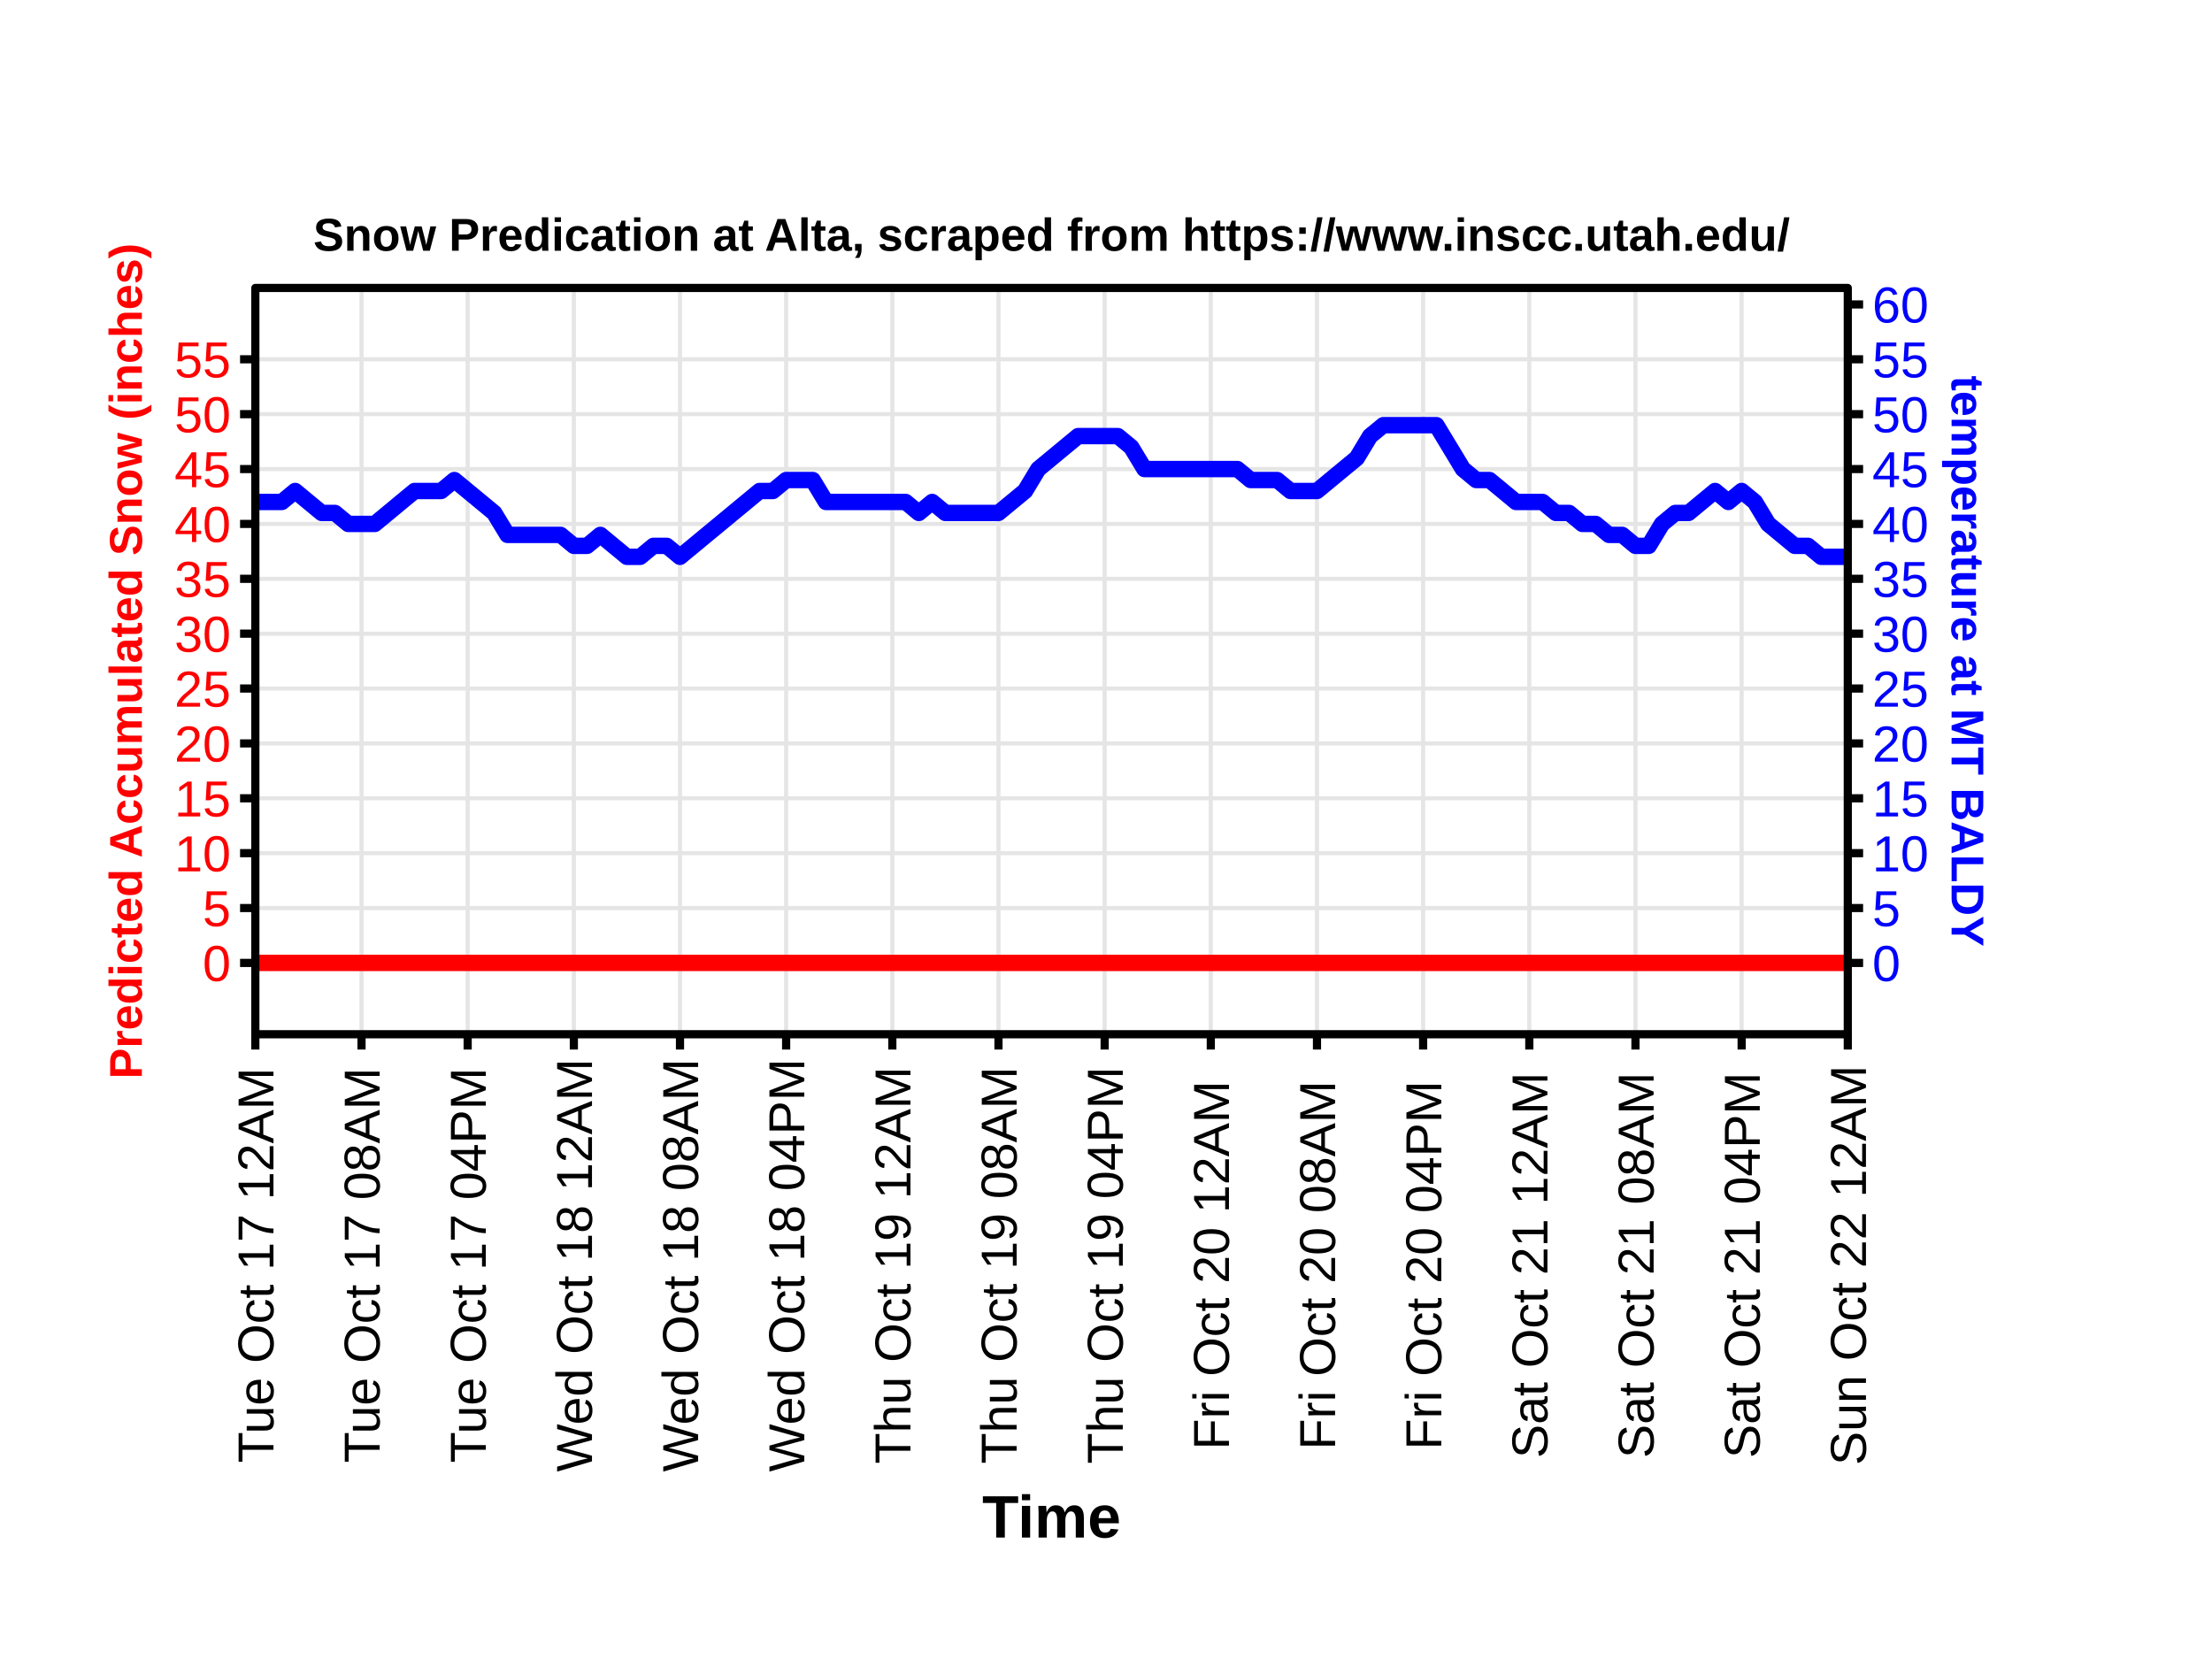
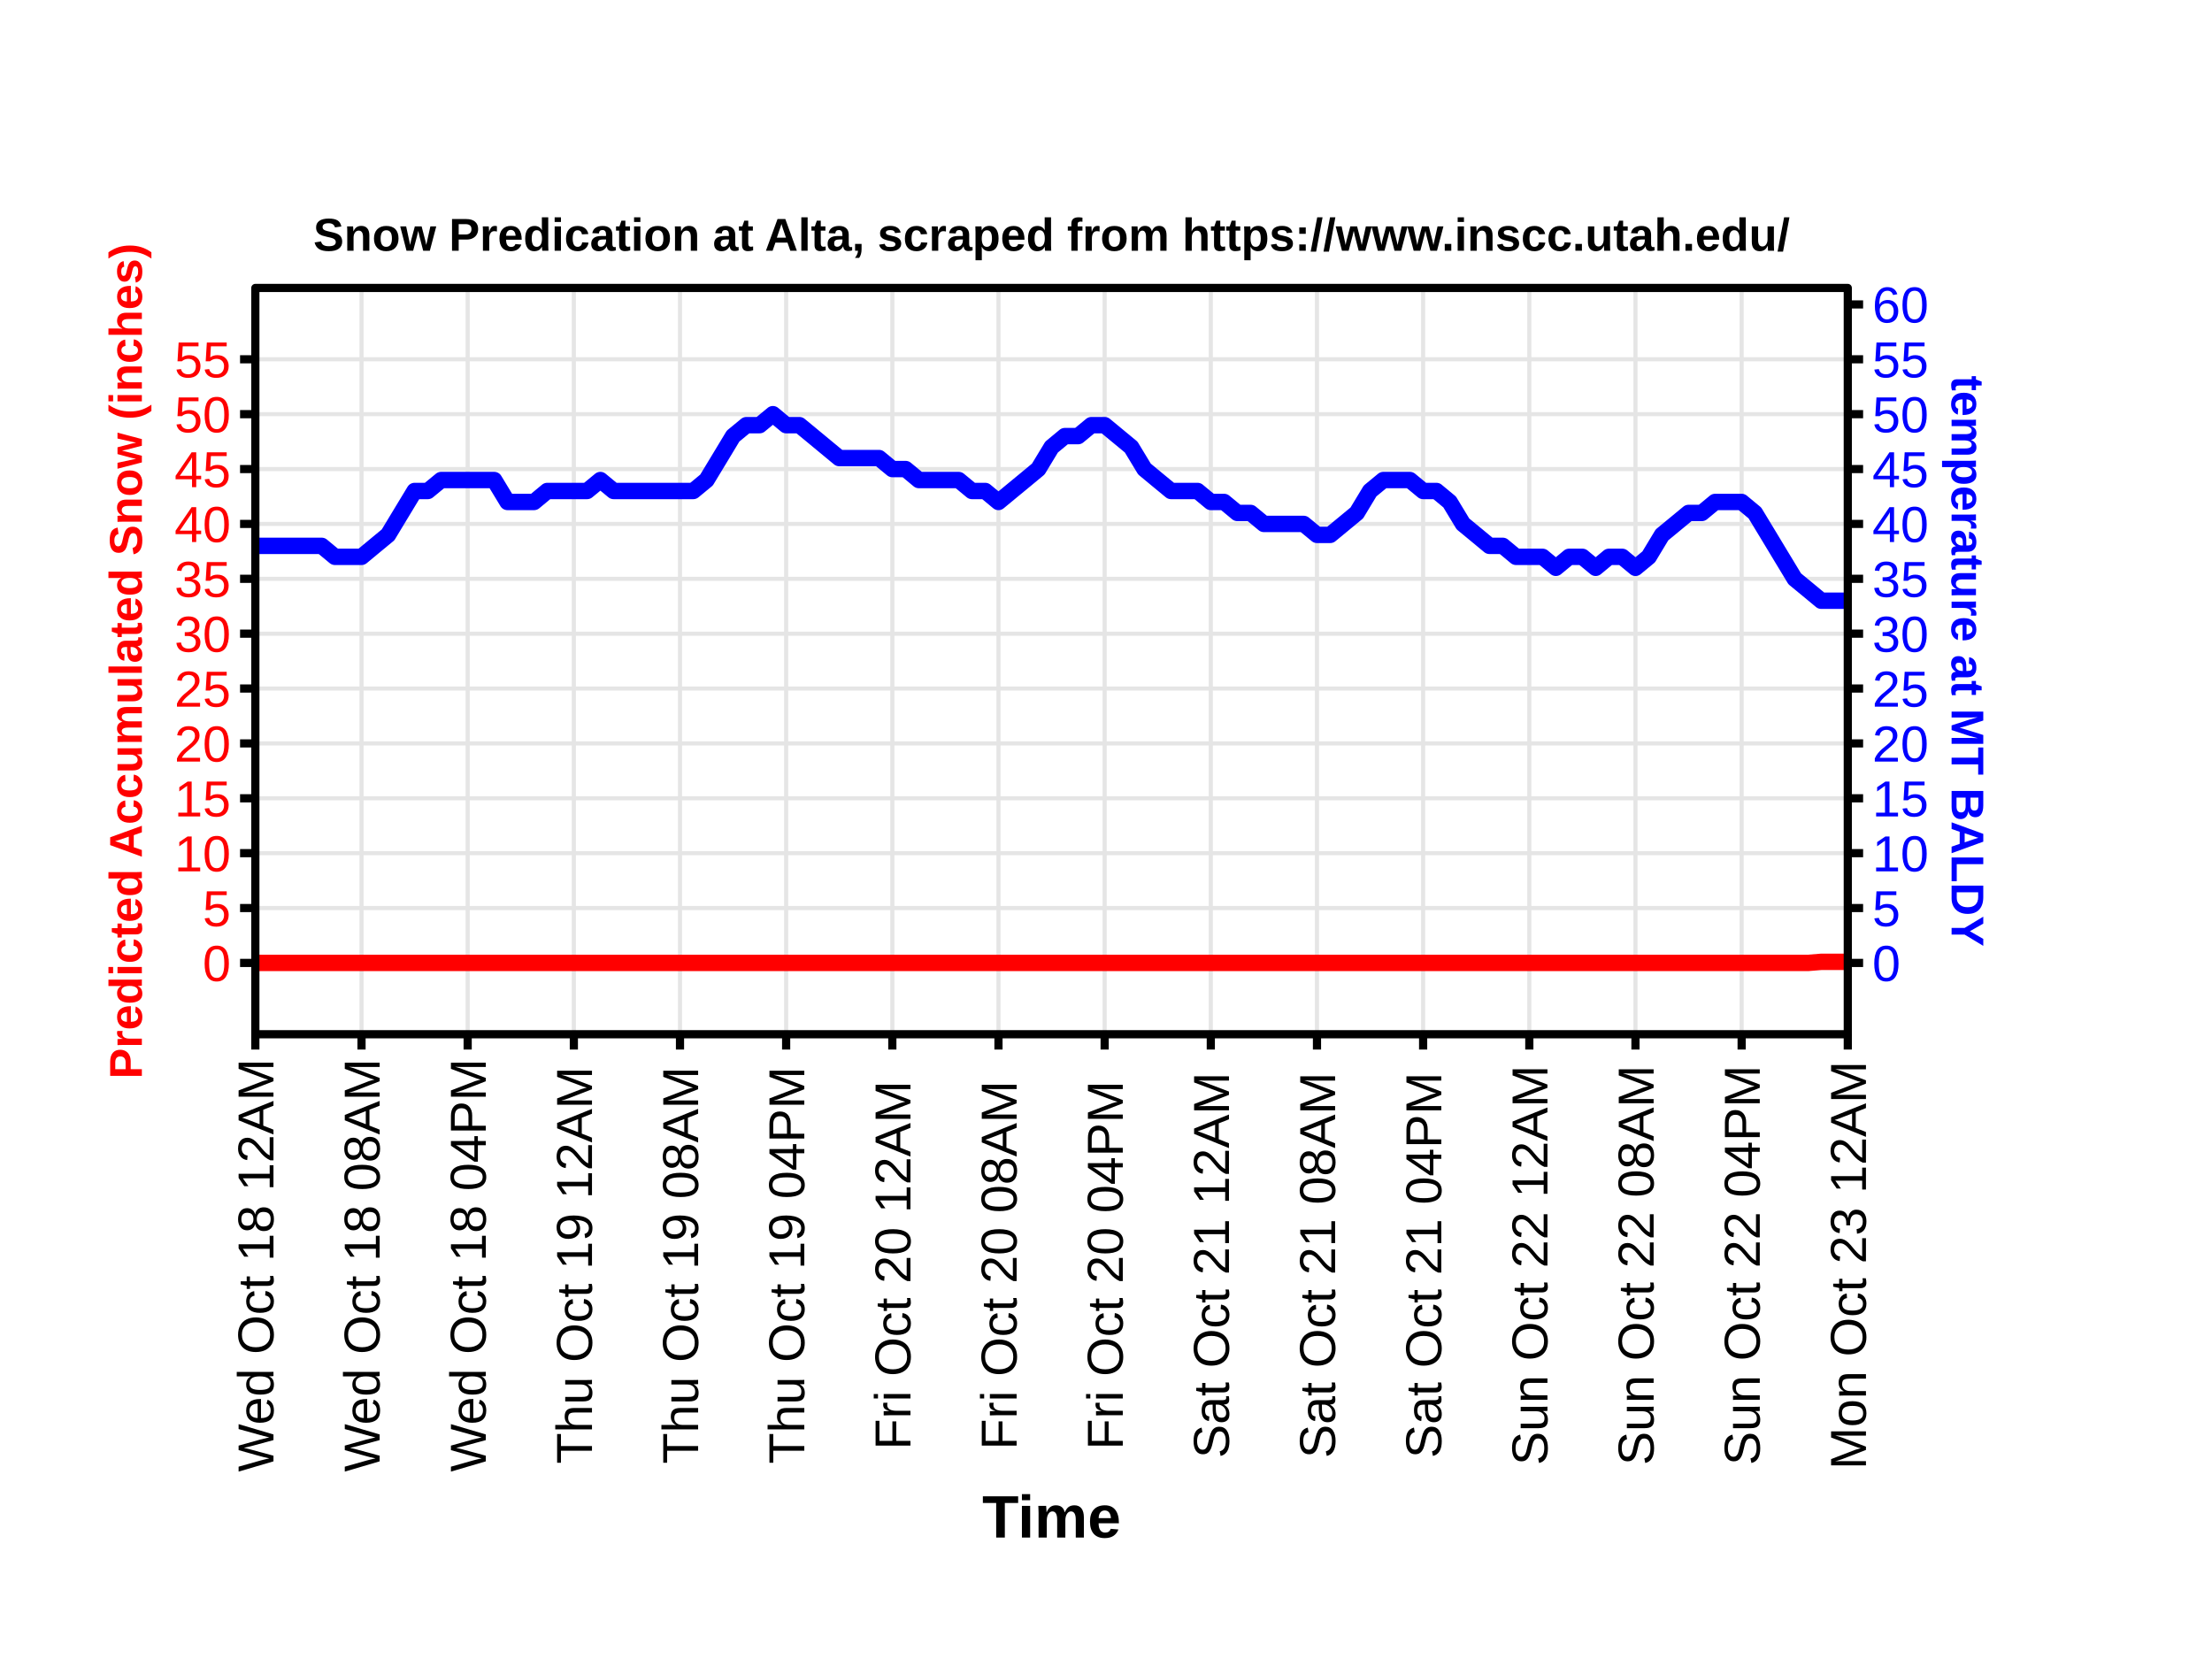
<svg xmlns="http://www.w3.org/2000/svg" class="svglite" width="576.00pt" height="432.00pt" viewBox="0 0 576.00 432.00">
  <defs>
    <style type="text/css">
    .svglite line, .svglite polyline, .svglite polygon, .svglite path, .svglite rect, .svglite circle {
      fill: none;
      stroke: #000000;
      stroke-linecap: round;
      stroke-linejoin: round;
      stroke-miterlimit: 10.00;
    }
    .svglite text {
      white-space: pre;
    }
  </style>
  </defs>
  <rect width="100%" height="100%" style="stroke: none; fill: #FFFFFF;" />
  <defs>
    <clipPath id="cpMC4wMHw1NzYuMDB8MC4wMHw0MzIuMDA=">
      <rect x="0.00" y="0.00" width="576.00" height="432.00" />
    </clipPath>
  </defs>
  <g clip-path="url(#cpMC4wMHw1NzYuMDB8MC4wMHw0MzIuMDA=)">
    <rect x="0.00" y="0.00" width="576.00" height="432.00" style="stroke-width: 1.07; stroke: none; fill: #FFFFFF;" />
    <rect x="66.49" y="74.98" width="414.67" height="194.33" style="stroke-width: 1.07; stroke: none; fill: #FFFFFF;" />
    <polyline points="66.49,250.74 481.16,250.74 " style="stroke-width: 1.07; stroke: #E5E5E5; stroke-linecap: butt;" />
    <polyline points="66.49,236.45 481.16,236.45 " style="stroke-width: 1.07; stroke: #E5E5E5; stroke-linecap: butt;" />
    <polyline points="66.49,222.16 481.16,222.16 " style="stroke-width: 1.07; stroke: #E5E5E5; stroke-linecap: butt;" />
    <polyline points="66.49,207.87 481.16,207.87 " style="stroke-width: 1.07; stroke: #E5E5E5; stroke-linecap: butt;" />
    <polyline points="66.49,193.58 481.16,193.58 " style="stroke-width: 1.07; stroke: #E5E5E5; stroke-linecap: butt;" />
    <polyline points="66.49,179.29 481.16,179.29 " style="stroke-width: 1.07; stroke: #E5E5E5; stroke-linecap: butt;" />
    <polyline points="66.49,165.01 481.16,165.01 " style="stroke-width: 1.07; stroke: #E5E5E5; stroke-linecap: butt;" />
    <polyline points="66.49,150.72 481.16,150.72 " style="stroke-width: 1.07; stroke: #E5E5E5; stroke-linecap: butt;" />
    <polyline points="66.49,136.43 481.16,136.43 " style="stroke-width: 1.07; stroke: #E5E5E5; stroke-linecap: butt;" />
    <polyline points="66.49,122.14 481.16,122.14 " style="stroke-width: 1.07; stroke: #E5E5E5; stroke-linecap: butt;" />
    <polyline points="66.49,107.85 481.16,107.85 " style="stroke-width: 1.07; stroke: #E5E5E5; stroke-linecap: butt;" />
    <polyline points="66.49,93.56 481.16,93.56 " style="stroke-width: 1.07; stroke: #E5E5E5; stroke-linecap: butt;" />
    <polyline points="66.49,269.32 66.49,74.98 " style="stroke-width: 1.07; stroke: #E5E5E5; stroke-linecap: butt;" />
    <polyline points="94.14,269.32 94.14,74.98 " style="stroke-width: 1.07; stroke: #E5E5E5; stroke-linecap: butt;" />
    <polyline points="121.78,269.32 121.78,74.98 " style="stroke-width: 1.07; stroke: #E5E5E5; stroke-linecap: butt;" />
    <polyline points="149.43,269.32 149.43,74.98 " style="stroke-width: 1.07; stroke: #E5E5E5; stroke-linecap: butt;" />
    <polyline points="177.07,269.32 177.07,74.98 " style="stroke-width: 1.07; stroke: #E5E5E5; stroke-linecap: butt;" />
    <polyline points="204.71,269.32 204.71,74.98 " style="stroke-width: 1.07; stroke: #E5E5E5; stroke-linecap: butt;" />
    <polyline points="232.36,269.32 232.36,74.98 " style="stroke-width: 1.07; stroke: #E5E5E5; stroke-linecap: butt;" />
    <polyline points="260.00,269.32 260.00,74.98 " style="stroke-width: 1.07; stroke: #E5E5E5; stroke-linecap: butt;" />
    <polyline points="287.65,269.32 287.65,74.98 " style="stroke-width: 1.07; stroke: #E5E5E5; stroke-linecap: butt;" />
    <polyline points="315.29,269.32 315.29,74.98 " style="stroke-width: 1.07; stroke: #E5E5E5; stroke-linecap: butt;" />
    <polyline points="342.94,269.32 342.94,74.98 " style="stroke-width: 1.07; stroke: #E5E5E5; stroke-linecap: butt;" />
    <polyline points="370.58,269.32 370.58,74.98 " style="stroke-width: 1.07; stroke: #E5E5E5; stroke-linecap: butt;" />
    <polyline points="398.23,269.32 398.23,74.98 " style="stroke-width: 1.07; stroke: #E5E5E5; stroke-linecap: butt;" />
    <polyline points="425.87,269.32 425.87,74.98 " style="stroke-width: 1.07; stroke: #E5E5E5; stroke-linecap: butt;" />
    <polyline points="453.52,269.32 453.52,74.98 " style="stroke-width: 1.07; stroke: #E5E5E5; stroke-linecap: butt;" />
    <polyline points="481.16,269.32 481.16,74.98 " style="stroke-width: 1.07; stroke: #E5E5E5; stroke-linecap: butt;" />
-     <polyline points="66.49,250.74 69.95,250.74 73.40,250.74 76.86,250.74 80.31,250.74 83.77,250.74 87.22,250.74 90.68,250.74 94.14,250.74 97.59,250.74 101.05,250.74 104.50,250.74 107.96,250.74 111.41,250.74 114.87,250.74 118.32,250.74 121.78,250.74 125.24,250.74 128.69,250.74 132.15,250.74 135.60,250.74 139.06,250.74 142.51,250.74 145.97,250.74 149.43,250.74 152.88,250.74 156.34,250.74 159.79,250.74 163.25,250.74 166.70,250.74 170.16,250.74 173.61,250.74 177.07,250.74 180.53,250.74 183.98,250.74 187.44,250.74 190.89,250.74 194.35,250.74 197.80,250.74 201.26,250.74 204.71,250.74 208.17,250.74 211.63,250.74 215.08,250.74 218.54,250.74 221.99,250.74 225.45,250.74 228.90,250.74 232.36,250.74 235.82,250.74 239.27,250.74 242.73,250.74 246.18,250.74 249.64,250.74 253.09,250.74 256.55,250.74 260.00,250.74 263.46,250.74 266.92,250.74 270.37,250.74 273.83,250.74 277.28,250.74 280.74,250.74 284.19,250.74 287.65,250.74 291.10,250.74 294.56,250.74 298.02,250.74 301.47,250.74 304.93,250.74 308.38,250.74 311.84,250.74 315.29,250.74 318.75,250.74 322.21,250.74 325.66,250.74 329.12,250.74 332.57,250.74 336.03,250.74 339.48,250.74 342.94,250.74 346.39,250.74 349.85,250.74 353.31,250.74 356.76,250.74 360.22,250.74 363.67,250.74 367.13,250.74 370.58,250.74 374.04,250.74 377.49,250.74 380.95,250.74 384.41,250.74 387.86,250.74 391.32,250.74 394.77,250.74 398.23,250.74 401.68,250.74 405.14,250.74 408.60,250.74 412.05,250.74 415.51,250.74 418.96,250.74 422.42,250.74 425.87,250.74 429.33,250.74 432.78,250.74 436.24,250.74 439.70,250.74 443.15,250.74 446.61,250.74 450.06,250.74 453.52,250.74 456.97,250.74 460.43,250.74 463.88,250.74 467.34,250.74 470.80,250.74 474.25,250.74 477.71,250.74 481.16,250.74 " style="stroke-width: 4.27; stroke: #FF0000; stroke-linecap: butt;" />
-     <polyline points="66.49,130.71 69.95,130.71 73.40,130.71 76.86,127.85 80.31,130.71 83.77,133.57 87.22,133.57 90.68,136.43 94.14,136.43 97.59,136.43 101.05,133.57 104.50,130.71 107.96,127.85 111.41,127.85 114.87,127.85 118.32,125.00 121.78,127.85 125.24,130.71 128.69,133.57 132.15,139.28 135.60,139.28 139.06,139.28 142.51,139.28 145.97,139.28 149.43,142.14 152.88,142.14 156.34,139.28 159.79,142.14 163.25,145.00 166.70,145.00 170.16,142.14 173.61,142.14 177.07,145.00 180.53,142.14 183.98,139.28 187.44,136.43 190.89,133.57 194.35,130.71 197.80,127.85 201.26,127.85 204.71,125.00 208.17,125.00 211.63,125.00 215.08,130.71 218.54,130.71 221.99,130.71 225.45,130.71 228.90,130.71 232.36,130.71 235.82,130.71 239.27,133.57 242.73,130.71 246.18,133.57 249.64,133.57 253.09,133.57 256.55,133.57 260.00,133.57 263.46,130.71 266.92,127.85 270.37,122.14 273.83,119.28 277.28,116.42 280.74,113.56 284.19,113.56 287.65,113.56 291.10,113.56 294.56,116.42 298.02,122.14 301.47,122.14 304.93,122.14 308.38,122.14 311.84,122.14 315.29,122.14 318.75,122.14 322.21,122.14 325.66,125.00 329.12,125.00 332.57,125.00 336.03,127.85 339.48,127.85 342.94,127.85 346.39,125.00 349.85,122.14 353.31,119.28 356.76,113.56 360.22,110.71 363.67,110.71 367.13,110.71 370.58,110.71 374.04,110.71 377.49,116.42 380.95,122.14 384.41,125.00 387.86,125.00 391.32,127.85 394.77,130.71 398.23,130.71 401.68,130.71 405.14,133.57 408.60,133.57 412.05,136.43 415.51,136.43 418.96,139.28 422.42,139.28 425.87,142.14 429.33,142.14 432.78,136.43 436.24,133.57 439.70,133.57 443.15,130.71 446.61,127.85 450.06,130.71 453.52,127.85 456.97,130.71 460.43,136.43 463.88,139.28 467.34,142.14 470.80,142.14 474.25,145.00 477.71,145.00 481.16,145.00 " style="stroke-width: 4.27; stroke: #0000FF; stroke-linecap: butt;" />
+     <polyline points="66.49,250.74 69.95,250.74 73.40,250.74 76.86,250.74 80.31,250.74 83.77,250.74 87.22,250.74 90.68,250.74 94.14,250.74 97.59,250.74 101.05,250.74 104.50,250.74 107.96,250.74 111.41,250.74 114.87,250.74 118.32,250.74 121.78,250.74 125.24,250.74 128.69,250.74 132.15,250.74 135.60,250.74 139.06,250.74 142.51,250.74 145.97,250.74 149.43,250.74 152.88,250.74 156.34,250.74 159.79,250.74 163.25,250.74 166.70,250.74 170.16,250.74 173.61,250.74 177.07,250.74 180.53,250.74 183.98,250.74 187.44,250.74 190.89,250.74 194.35,250.74 197.80,250.74 201.26,250.74 204.71,250.74 208.17,250.74 211.63,250.74 215.08,250.74 218.54,250.74 221.99,250.74 225.45,250.74 228.90,250.74 232.36,250.74 235.82,250.74 239.27,250.74 242.73,250.74 246.18,250.74 249.64,250.74 253.09,250.74 256.55,250.74 260.00,250.74 263.46,250.74 266.92,250.74 270.37,250.74 273.83,250.74 277.28,250.74 280.74,250.74 284.19,250.74 287.65,250.74 291.10,250.74 294.56,250.74 298.02,250.74 301.47,250.74 304.93,250.74 308.38,250.74 311.84,250.74 315.29,250.74 318.75,250.74 322.21,250.74 325.66,250.74 329.12,250.74 332.57,250.74 336.03,250.74 339.48,250.74 342.94,250.74 346.39,250.74 349.85,250.74 353.31,250.74 356.76,250.74 360.22,250.74 363.67,250.74 367.13,250.74 370.58,250.74 374.04,250.74 377.49,250.74 380.95,250.74 384.41,250.74 387.86,250.74 391.32,250.74 394.77,250.74 398.23,250.74 401.68,250.74 405.14,250.74 408.60,250.74 412.05,250.74 415.51,250.74 418.96,250.74 422.42,250.74 425.87,250.74 429.33,250.74 432.78,250.74 436.24,250.74 439.70,250.74 443.15,250.74 446.61,250.74 450.06,250.74 453.52,250.74 456.97,250.74 460.43,250.74 463.88,250.74 467.34,250.74 470.80,250.74 474.25,250.46 477.71,250.46 481.16,250.46 " style="stroke-width: 4.27; stroke: #FF0000; stroke-linecap: butt;" />
+     <polyline points="66.49,142.14 69.95,142.14 73.40,142.14 76.86,142.14 80.31,142.14 83.77,142.14 87.22,145.00 90.68,145.00 94.14,145.00 97.59,142.14 101.05,139.28 104.50,133.57 107.96,127.85 111.41,127.85 114.87,125.00 118.32,125.00 121.78,125.00 125.24,125.00 128.69,125.00 132.15,130.71 135.60,130.71 139.06,130.71 142.51,127.85 145.97,127.85 149.43,127.85 152.88,127.85 156.34,125.00 159.79,127.85 163.25,127.85 166.70,127.85 170.16,127.85 173.61,127.85 177.07,127.85 180.53,127.85 183.98,125.00 187.44,119.28 190.89,113.56 194.35,110.71 197.80,110.71 201.26,107.85 204.71,110.71 208.17,110.71 211.63,113.56 215.08,116.42 218.54,119.28 221.99,119.28 225.45,119.28 228.90,119.28 232.36,122.14 235.82,122.14 239.27,125.00 242.73,125.00 246.18,125.00 249.64,125.00 253.09,127.85 256.55,127.85 260.00,130.71 263.46,127.85 266.92,125.00 270.37,122.14 273.83,116.42 277.28,113.56 280.74,113.56 284.19,110.71 287.65,110.71 291.10,113.56 294.56,116.42 298.02,122.14 301.47,125.00 304.93,127.85 308.38,127.85 311.84,127.85 315.29,130.71 318.75,130.71 322.21,133.57 325.66,133.57 329.12,136.43 332.57,136.43 336.03,136.43 339.48,136.43 342.94,139.28 346.39,139.28 349.85,136.43 353.31,133.57 356.76,127.85 360.22,125.00 363.67,125.00 367.13,125.00 370.58,127.85 374.04,127.85 377.49,130.71 380.95,136.43 384.41,139.28 387.86,142.14 391.32,142.14 394.77,145.00 398.23,145.00 401.68,145.00 405.14,147.86 408.60,145.00 412.05,145.00 415.51,147.86 418.96,145.00 422.42,145.00 425.87,147.86 429.33,145.00 432.78,139.28 436.24,136.43 439.70,133.57 443.15,133.57 446.61,130.71 450.06,130.71 453.52,130.71 456.97,133.57 460.43,139.28 463.88,145.00 467.34,150.72 470.80,153.57 474.25,156.43 477.71,156.43 481.16,156.43 " style="stroke-width: 4.27; stroke: #0000FF; stroke-linecap: butt;" />
    <rect x="66.49" y="74.98" width="414.67" height="194.33" style="stroke-width: 2.13;" />
    <text x="60.11" y="255.46" text-anchor="end" style="font-size: 13.20px;fill: #FF0000; font-family: &quot;Arial&quot;;" textLength="7.34px" lengthAdjust="spacingAndGlyphs">0</text>
    <text x="60.11" y="241.18" text-anchor="end" style="font-size: 13.20px;fill: #FF0000; font-family: &quot;Arial&quot;;" textLength="7.34px" lengthAdjust="spacingAndGlyphs">5</text>
    <text x="60.11" y="226.89" text-anchor="end" style="font-size: 13.20px;fill: #FF0000; font-family: &quot;Arial&quot;;" textLength="14.67px" lengthAdjust="spacingAndGlyphs">10</text>
    <text x="60.11" y="212.60" text-anchor="end" style="font-size: 13.20px;fill: #FF0000; font-family: &quot;Arial&quot;;" textLength="14.67px" lengthAdjust="spacingAndGlyphs">15</text>
    <text x="60.11" y="198.31" text-anchor="end" style="font-size: 13.20px;fill: #FF0000; font-family: &quot;Arial&quot;;" textLength="14.67px" lengthAdjust="spacingAndGlyphs">20</text>
    <text x="60.11" y="184.02" text-anchor="end" style="font-size: 13.20px;fill: #FF0000; font-family: &quot;Arial&quot;;" textLength="14.67px" lengthAdjust="spacingAndGlyphs">25</text>
    <text x="60.11" y="169.73" text-anchor="end" style="font-size: 13.20px;fill: #FF0000; font-family: &quot;Arial&quot;;" textLength="14.67px" lengthAdjust="spacingAndGlyphs">30</text>
    <text x="60.11" y="155.44" text-anchor="end" style="font-size: 13.20px;fill: #FF0000; font-family: &quot;Arial&quot;;" textLength="14.67px" lengthAdjust="spacingAndGlyphs">35</text>
    <text x="60.11" y="141.15" text-anchor="end" style="font-size: 13.20px;fill: #FF0000; font-family: &quot;Arial&quot;;" textLength="14.67px" lengthAdjust="spacingAndGlyphs">40</text>
    <text x="60.11" y="126.86" text-anchor="end" style="font-size: 13.20px;fill: #FF0000; font-family: &quot;Arial&quot;;" textLength="14.67px" lengthAdjust="spacingAndGlyphs">45</text>
    <text x="60.11" y="112.57" text-anchor="end" style="font-size: 13.20px;fill: #FF0000; font-family: &quot;Arial&quot;;" textLength="14.67px" lengthAdjust="spacingAndGlyphs">50</text>
    <text x="60.11" y="98.28" text-anchor="end" style="font-size: 13.20px;fill: #FF0000; font-family: &quot;Arial&quot;;" textLength="14.67px" lengthAdjust="spacingAndGlyphs">55</text>
    <polyline points="62.51,250.74 66.49,250.74 " style="stroke-width: 2.13; stroke-linecap: butt;" />
    <polyline points="62.51,236.45 66.49,236.45 " style="stroke-width: 2.13; stroke-linecap: butt;" />
    <polyline points="62.51,222.16 66.49,222.16 " style="stroke-width: 2.13; stroke-linecap: butt;" />
    <polyline points="62.51,207.87 66.49,207.87 " style="stroke-width: 2.13; stroke-linecap: butt;" />
    <polyline points="62.51,193.58 66.49,193.58 " style="stroke-width: 2.13; stroke-linecap: butt;" />
    <polyline points="62.51,179.29 66.49,179.29 " style="stroke-width: 2.13; stroke-linecap: butt;" />
    <polyline points="62.51,165.01 66.49,165.01 " style="stroke-width: 2.13; stroke-linecap: butt;" />
    <polyline points="62.51,150.72 66.49,150.72 " style="stroke-width: 2.13; stroke-linecap: butt;" />
    <polyline points="62.51,136.43 66.49,136.43 " style="stroke-width: 2.13; stroke-linecap: butt;" />
    <polyline points="62.51,122.14 66.49,122.14 " style="stroke-width: 2.13; stroke-linecap: butt;" />
    <polyline points="62.51,107.85 66.49,107.85 " style="stroke-width: 2.13; stroke-linecap: butt;" />
    <polyline points="62.51,93.56 66.49,93.56 " style="stroke-width: 2.13; stroke-linecap: butt;" />
    <polyline points="481.16,250.74 485.15,250.74 " style="stroke-width: 2.13; stroke-linecap: butt;" />
    <polyline points="481.16,236.45 485.15,236.45 " style="stroke-width: 2.13; stroke-linecap: butt;" />
    <polyline points="481.16,222.16 485.15,222.16 " style="stroke-width: 2.13; stroke-linecap: butt;" />
    <polyline points="481.16,207.87 485.15,207.87 " style="stroke-width: 2.13; stroke-linecap: butt;" />
    <polyline points="481.16,193.58 485.15,193.58 " style="stroke-width: 2.13; stroke-linecap: butt;" />
    <polyline points="481.16,179.29 485.15,179.29 " style="stroke-width: 2.13; stroke-linecap: butt;" />
    <polyline points="481.16,165.01 485.15,165.01 " style="stroke-width: 2.13; stroke-linecap: butt;" />
    <polyline points="481.16,150.72 485.15,150.72 " style="stroke-width: 2.13; stroke-linecap: butt;" />
    <polyline points="481.16,136.43 485.15,136.43 " style="stroke-width: 2.13; stroke-linecap: butt;" />
    <polyline points="481.16,122.14 485.15,122.14 " style="stroke-width: 2.13; stroke-linecap: butt;" />
    <polyline points="481.16,107.85 485.15,107.85 " style="stroke-width: 2.13; stroke-linecap: butt;" />
    <polyline points="481.16,93.56 485.15,93.56 " style="stroke-width: 2.13; stroke-linecap: butt;" />
    <polyline points="481.16,79.27 485.15,79.27 " style="stroke-width: 2.13; stroke-linecap: butt;" />
    <text x="487.54" y="255.46" style="font-size: 13.20px;fill: #0000FF; font-family: &quot;Arial&quot;;" textLength="7.34px" lengthAdjust="spacingAndGlyphs">0</text>
    <text x="487.54" y="241.18" style="font-size: 13.20px;fill: #0000FF; font-family: &quot;Arial&quot;;" textLength="7.34px" lengthAdjust="spacingAndGlyphs">5</text>
    <text x="487.54" y="226.89" style="font-size: 13.20px;fill: #0000FF; font-family: &quot;Arial&quot;;" textLength="14.67px" lengthAdjust="spacingAndGlyphs">10</text>
    <text x="487.54" y="212.60" style="font-size: 13.20px;fill: #0000FF; font-family: &quot;Arial&quot;;" textLength="14.67px" lengthAdjust="spacingAndGlyphs">15</text>
    <text x="487.54" y="198.31" style="font-size: 13.20px;fill: #0000FF; font-family: &quot;Arial&quot;;" textLength="14.67px" lengthAdjust="spacingAndGlyphs">20</text>
    <text x="487.54" y="184.02" style="font-size: 13.20px;fill: #0000FF; font-family: &quot;Arial&quot;;" textLength="14.67px" lengthAdjust="spacingAndGlyphs">25</text>
    <text x="487.54" y="169.73" style="font-size: 13.20px;fill: #0000FF; font-family: &quot;Arial&quot;;" textLength="14.67px" lengthAdjust="spacingAndGlyphs">30</text>
    <text x="487.54" y="155.44" style="font-size: 13.20px;fill: #0000FF; font-family: &quot;Arial&quot;;" textLength="14.67px" lengthAdjust="spacingAndGlyphs">35</text>
    <text x="487.54" y="141.15" style="font-size: 13.20px;fill: #0000FF; font-family: &quot;Arial&quot;;" textLength="14.67px" lengthAdjust="spacingAndGlyphs">40</text>
    <text x="487.54" y="126.86" style="font-size: 13.20px;fill: #0000FF; font-family: &quot;Arial&quot;;" textLength="14.67px" lengthAdjust="spacingAndGlyphs">45</text>
    <text x="487.54" y="112.57" style="font-size: 13.20px;fill: #0000FF; font-family: &quot;Arial&quot;;" textLength="14.67px" lengthAdjust="spacingAndGlyphs">50</text>
    <text x="487.54" y="98.28" style="font-size: 13.20px;fill: #0000FF; font-family: &quot;Arial&quot;;" textLength="14.67px" lengthAdjust="spacingAndGlyphs">55</text>
    <text x="487.54" y="83.99" style="font-size: 13.20px;fill: #0000FF; font-family: &quot;Arial&quot;;" textLength="14.67px" lengthAdjust="spacingAndGlyphs">60</text>
    <polyline points="66.49,273.30 66.49,269.32 " style="stroke-width: 2.13; stroke-linecap: butt;" />
    <polyline points="94.14,273.30 94.14,269.32 " style="stroke-width: 2.13; stroke-linecap: butt;" />
    <polyline points="121.78,273.30 121.78,269.32 " style="stroke-width: 2.13; stroke-linecap: butt;" />
    <polyline points="149.43,273.30 149.43,269.32 " style="stroke-width: 2.13; stroke-linecap: butt;" />
    <polyline points="177.07,273.30 177.07,269.32 " style="stroke-width: 2.13; stroke-linecap: butt;" />
    <polyline points="204.71,273.30 204.71,269.32 " style="stroke-width: 2.13; stroke-linecap: butt;" />
    <polyline points="232.36,273.30 232.36,269.32 " style="stroke-width: 2.13; stroke-linecap: butt;" />
    <polyline points="260.00,273.30 260.00,269.32 " style="stroke-width: 2.13; stroke-linecap: butt;" />
    <polyline points="287.65,273.30 287.65,269.32 " style="stroke-width: 2.13; stroke-linecap: butt;" />
    <polyline points="315.29,273.30 315.29,269.32 " style="stroke-width: 2.13; stroke-linecap: butt;" />
    <polyline points="342.94,273.30 342.94,269.32 " style="stroke-width: 2.13; stroke-linecap: butt;" />
    <polyline points="370.58,273.30 370.58,269.32 " style="stroke-width: 2.13; stroke-linecap: butt;" />
    <polyline points="398.23,273.30 398.23,269.32 " style="stroke-width: 2.13; stroke-linecap: butt;" />
    <polyline points="425.87,273.30 425.87,269.32 " style="stroke-width: 2.13; stroke-linecap: butt;" />
    <polyline points="453.52,273.30 453.52,269.32 " style="stroke-width: 2.13; stroke-linecap: butt;" />
    <polyline points="481.16,273.30 481.16,269.32 " style="stroke-width: 2.13; stroke-linecap: butt;" />
-     <text transform="translate(71.21,329.46) rotate(-90)" text-anchor="middle" style="font-size: 13.20px; font-family: &quot;Arial&quot;;" textLength="102.89px" lengthAdjust="spacingAndGlyphs">Tue Oct 17 12AM</text>
-     <text transform="translate(98.86,329.46) rotate(-90)" text-anchor="middle" style="font-size: 13.20px; font-family: &quot;Arial&quot;;" textLength="102.89px" lengthAdjust="spacingAndGlyphs">Tue Oct 17 08AM</text>
-     <text transform="translate(126.50,329.46) rotate(-90)" text-anchor="middle" style="font-size: 13.20px; font-family: &quot;Arial&quot;;" textLength="102.89px" lengthAdjust="spacingAndGlyphs">Tue Oct 17 04PM</text>
-     <text transform="translate(154.15,329.46) rotate(-90)" text-anchor="middle" style="font-size: 13.20px; font-family: &quot;Arial&quot;;" textLength="107.53px" lengthAdjust="spacingAndGlyphs">Wed Oct 18 12AM</text>
-     <text transform="translate(181.79,329.46) rotate(-90)" text-anchor="middle" style="font-size: 13.20px; font-family: &quot;Arial&quot;;" textLength="107.53px" lengthAdjust="spacingAndGlyphs">Wed Oct 18 08AM</text>
-     <text transform="translate(209.44,329.46) rotate(-90)" text-anchor="middle" style="font-size: 13.20px; font-family: &quot;Arial&quot;;" textLength="107.53px" lengthAdjust="spacingAndGlyphs">Wed Oct 18 04PM</text>
-     <text transform="translate(237.08,329.46) rotate(-90)" text-anchor="middle" style="font-size: 13.20px; font-family: &quot;Arial&quot;;" textLength="103.38px" lengthAdjust="spacingAndGlyphs">Thu Oct 19 12AM</text>
-     <text transform="translate(264.73,329.46) rotate(-90)" text-anchor="middle" style="font-size: 13.20px; font-family: &quot;Arial&quot;;" textLength="103.38px" lengthAdjust="spacingAndGlyphs">Thu Oct 19 08AM</text>
-     <text transform="translate(292.37,329.46) rotate(-90)" text-anchor="middle" style="font-size: 13.20px; font-family: &quot;Arial&quot;;" textLength="103.38px" lengthAdjust="spacingAndGlyphs">Thu Oct 19 04PM</text>
-     <text transform="translate(320.02,329.46) rotate(-90)" text-anchor="middle" style="font-size: 13.20px; font-family: &quot;Arial&quot;;" textLength="96.03px" lengthAdjust="spacingAndGlyphs">Fri Oct 20 12AM</text>
-     <text transform="translate(347.66,329.46) rotate(-90)" text-anchor="middle" style="font-size: 13.20px; font-family: &quot;Arial&quot;;" textLength="96.03px" lengthAdjust="spacingAndGlyphs">Fri Oct 20 08AM</text>
-     <text transform="translate(375.31,329.46) rotate(-90)" text-anchor="middle" style="font-size: 13.20px; font-family: &quot;Arial&quot;;" textLength="96.03px" lengthAdjust="spacingAndGlyphs">Fri Oct 20 04PM</text>
-     <text transform="translate(402.95,329.46) rotate(-90)" text-anchor="middle" style="font-size: 13.20px; font-family: &quot;Arial&quot;;" textLength="100.45px" lengthAdjust="spacingAndGlyphs">Sat Oct 21 12AM</text>
-     <text transform="translate(430.60,329.46) rotate(-90)" text-anchor="middle" style="font-size: 13.20px; font-family: &quot;Arial&quot;;" textLength="100.45px" lengthAdjust="spacingAndGlyphs">Sat Oct 21 08AM</text>
-     <text transform="translate(458.24,329.46) rotate(-90)" text-anchor="middle" style="font-size: 13.20px; font-family: &quot;Arial&quot;;" textLength="100.45px" lengthAdjust="spacingAndGlyphs">Sat Oct 21 04PM</text>
-     <text transform="translate(485.89,329.46) rotate(-90)" text-anchor="middle" style="font-size: 13.20px; font-family: &quot;Arial&quot;;" textLength="104.12px" lengthAdjust="spacingAndGlyphs">Sun Oct 22 12AM</text>
+     <text transform="translate(71.21,329.46) rotate(-90)" text-anchor="middle" style="font-size: 13.20px; font-family: &quot;Arial&quot;;" textLength="107.53px" lengthAdjust="spacingAndGlyphs">Wed Oct 18 12AM</text>
+     <text transform="translate(98.86,329.46) rotate(-90)" text-anchor="middle" style="font-size: 13.20px; font-family: &quot;Arial&quot;;" textLength="107.53px" lengthAdjust="spacingAndGlyphs">Wed Oct 18 08AM</text>
+     <text transform="translate(126.50,329.46) rotate(-90)" text-anchor="middle" style="font-size: 13.20px; font-family: &quot;Arial&quot;;" textLength="107.53px" lengthAdjust="spacingAndGlyphs">Wed Oct 18 04PM</text>
+     <text transform="translate(154.15,329.46) rotate(-90)" text-anchor="middle" style="font-size: 13.20px; font-family: &quot;Arial&quot;;" textLength="103.38px" lengthAdjust="spacingAndGlyphs">Thu Oct 19 12AM</text>
+     <text transform="translate(181.79,329.46) rotate(-90)" text-anchor="middle" style="font-size: 13.20px; font-family: &quot;Arial&quot;;" textLength="103.38px" lengthAdjust="spacingAndGlyphs">Thu Oct 19 08AM</text>
+     <text transform="translate(209.44,329.46) rotate(-90)" text-anchor="middle" style="font-size: 13.20px; font-family: &quot;Arial&quot;;" textLength="103.38px" lengthAdjust="spacingAndGlyphs">Thu Oct 19 04PM</text>
+     <text transform="translate(237.08,329.46) rotate(-90)" text-anchor="middle" style="font-size: 13.20px; font-family: &quot;Arial&quot;;" textLength="96.03px" lengthAdjust="spacingAndGlyphs">Fri Oct 20 12AM</text>
+     <text transform="translate(264.73,329.46) rotate(-90)" text-anchor="middle" style="font-size: 13.20px; font-family: &quot;Arial&quot;;" textLength="96.03px" lengthAdjust="spacingAndGlyphs">Fri Oct 20 08AM</text>
+     <text transform="translate(292.37,329.46) rotate(-90)" text-anchor="middle" style="font-size: 13.20px; font-family: &quot;Arial&quot;;" textLength="96.03px" lengthAdjust="spacingAndGlyphs">Fri Oct 20 04PM</text>
+     <text transform="translate(320.02,329.46) rotate(-90)" text-anchor="middle" style="font-size: 13.20px; font-family: &quot;Arial&quot;;" textLength="100.45px" lengthAdjust="spacingAndGlyphs">Sat Oct 21 12AM</text>
+     <text transform="translate(347.66,329.46) rotate(-90)" text-anchor="middle" style="font-size: 13.20px; font-family: &quot;Arial&quot;;" textLength="100.45px" lengthAdjust="spacingAndGlyphs">Sat Oct 21 08AM</text>
+     <text transform="translate(375.31,329.46) rotate(-90)" text-anchor="middle" style="font-size: 13.20px; font-family: &quot;Arial&quot;;" textLength="100.45px" lengthAdjust="spacingAndGlyphs">Sat Oct 21 04PM</text>
+     <text transform="translate(402.95,329.46) rotate(-90)" text-anchor="middle" style="font-size: 13.20px; font-family: &quot;Arial&quot;;" textLength="104.12px" lengthAdjust="spacingAndGlyphs">Sun Oct 22 12AM</text>
+     <text transform="translate(430.60,329.46) rotate(-90)" text-anchor="middle" style="font-size: 13.20px; font-family: &quot;Arial&quot;;" textLength="104.12px" lengthAdjust="spacingAndGlyphs">Sun Oct 22 08AM</text>
+     <text transform="translate(458.24,329.46) rotate(-90)" text-anchor="middle" style="font-size: 13.20px; font-family: &quot;Arial&quot;;" textLength="104.12px" lengthAdjust="spacingAndGlyphs">Sun Oct 22 04PM</text>
+     <text transform="translate(485.89,329.46) rotate(-90)" text-anchor="middle" style="font-size: 13.20px; font-family: &quot;Arial&quot;;" textLength="106.31px" lengthAdjust="spacingAndGlyphs">Mon Oct 23 12AM</text>
    <text x="273.83" y="400.37" text-anchor="middle" style="font-size: 15.60px; font-weight: bold; font-family: &quot;Arial&quot;;" textLength="36.12px" lengthAdjust="spacingAndGlyphs">Time</text>
    <text transform="translate(36.94,172.15) rotate(-90)" text-anchor="middle" style="font-size: 12.00px; font-weight: bold;fill: #FF0000; font-family: &quot;Arial&quot;;" textLength="217.61px" lengthAdjust="spacingAndGlyphs">Predicted Accumulated Snow (inches)</text>
    <text transform="translate(508.19,172.15) rotate(90)" text-anchor="middle" style="font-size: 12.00px; font-weight: bold;fill: #0000FF; font-family: &quot;Arial&quot;;" textLength="148.71px" lengthAdjust="spacingAndGlyphs">temperature at MT BALDY</text>
    <text x="273.83" y="65.29" text-anchor="middle" style="font-size: 12.00px; font-weight: bold; font-family: &quot;Arial&quot;;" textLength="384.53px" lengthAdjust="spacingAndGlyphs">Snow Predication at Alta, scraped from https://www.inscc.utah.edu/</text>
  </g>
</svg>
